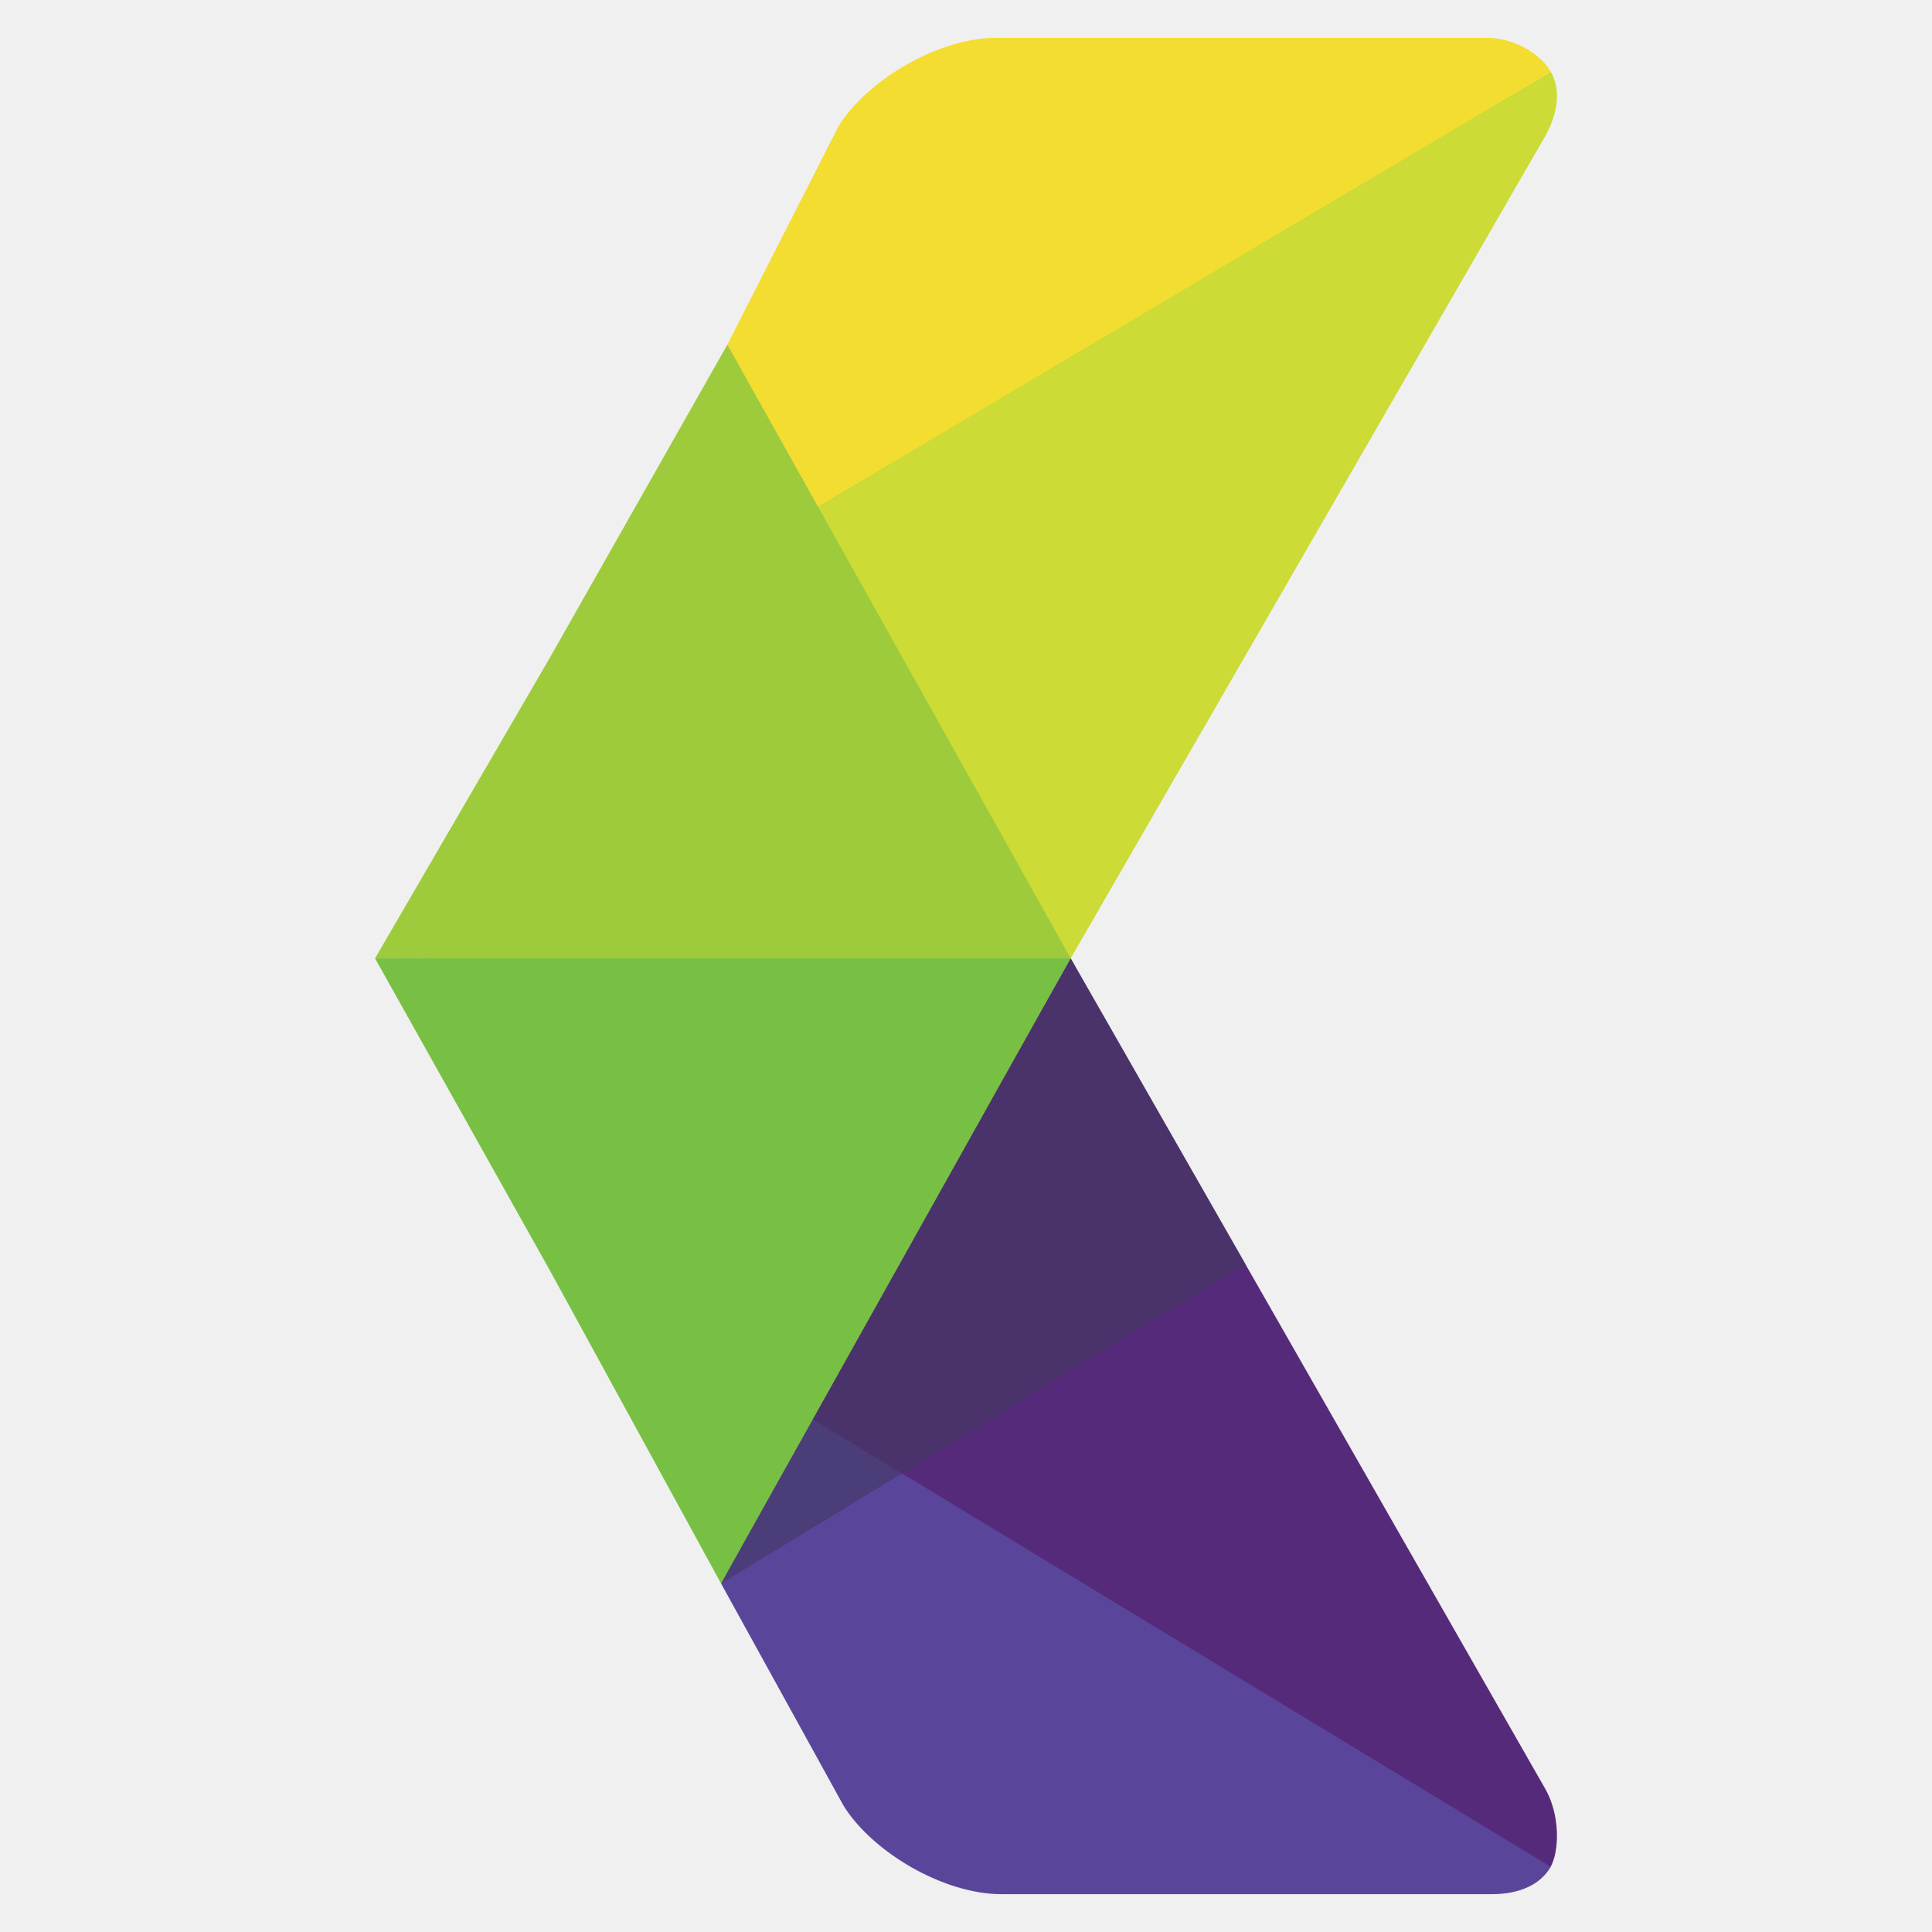
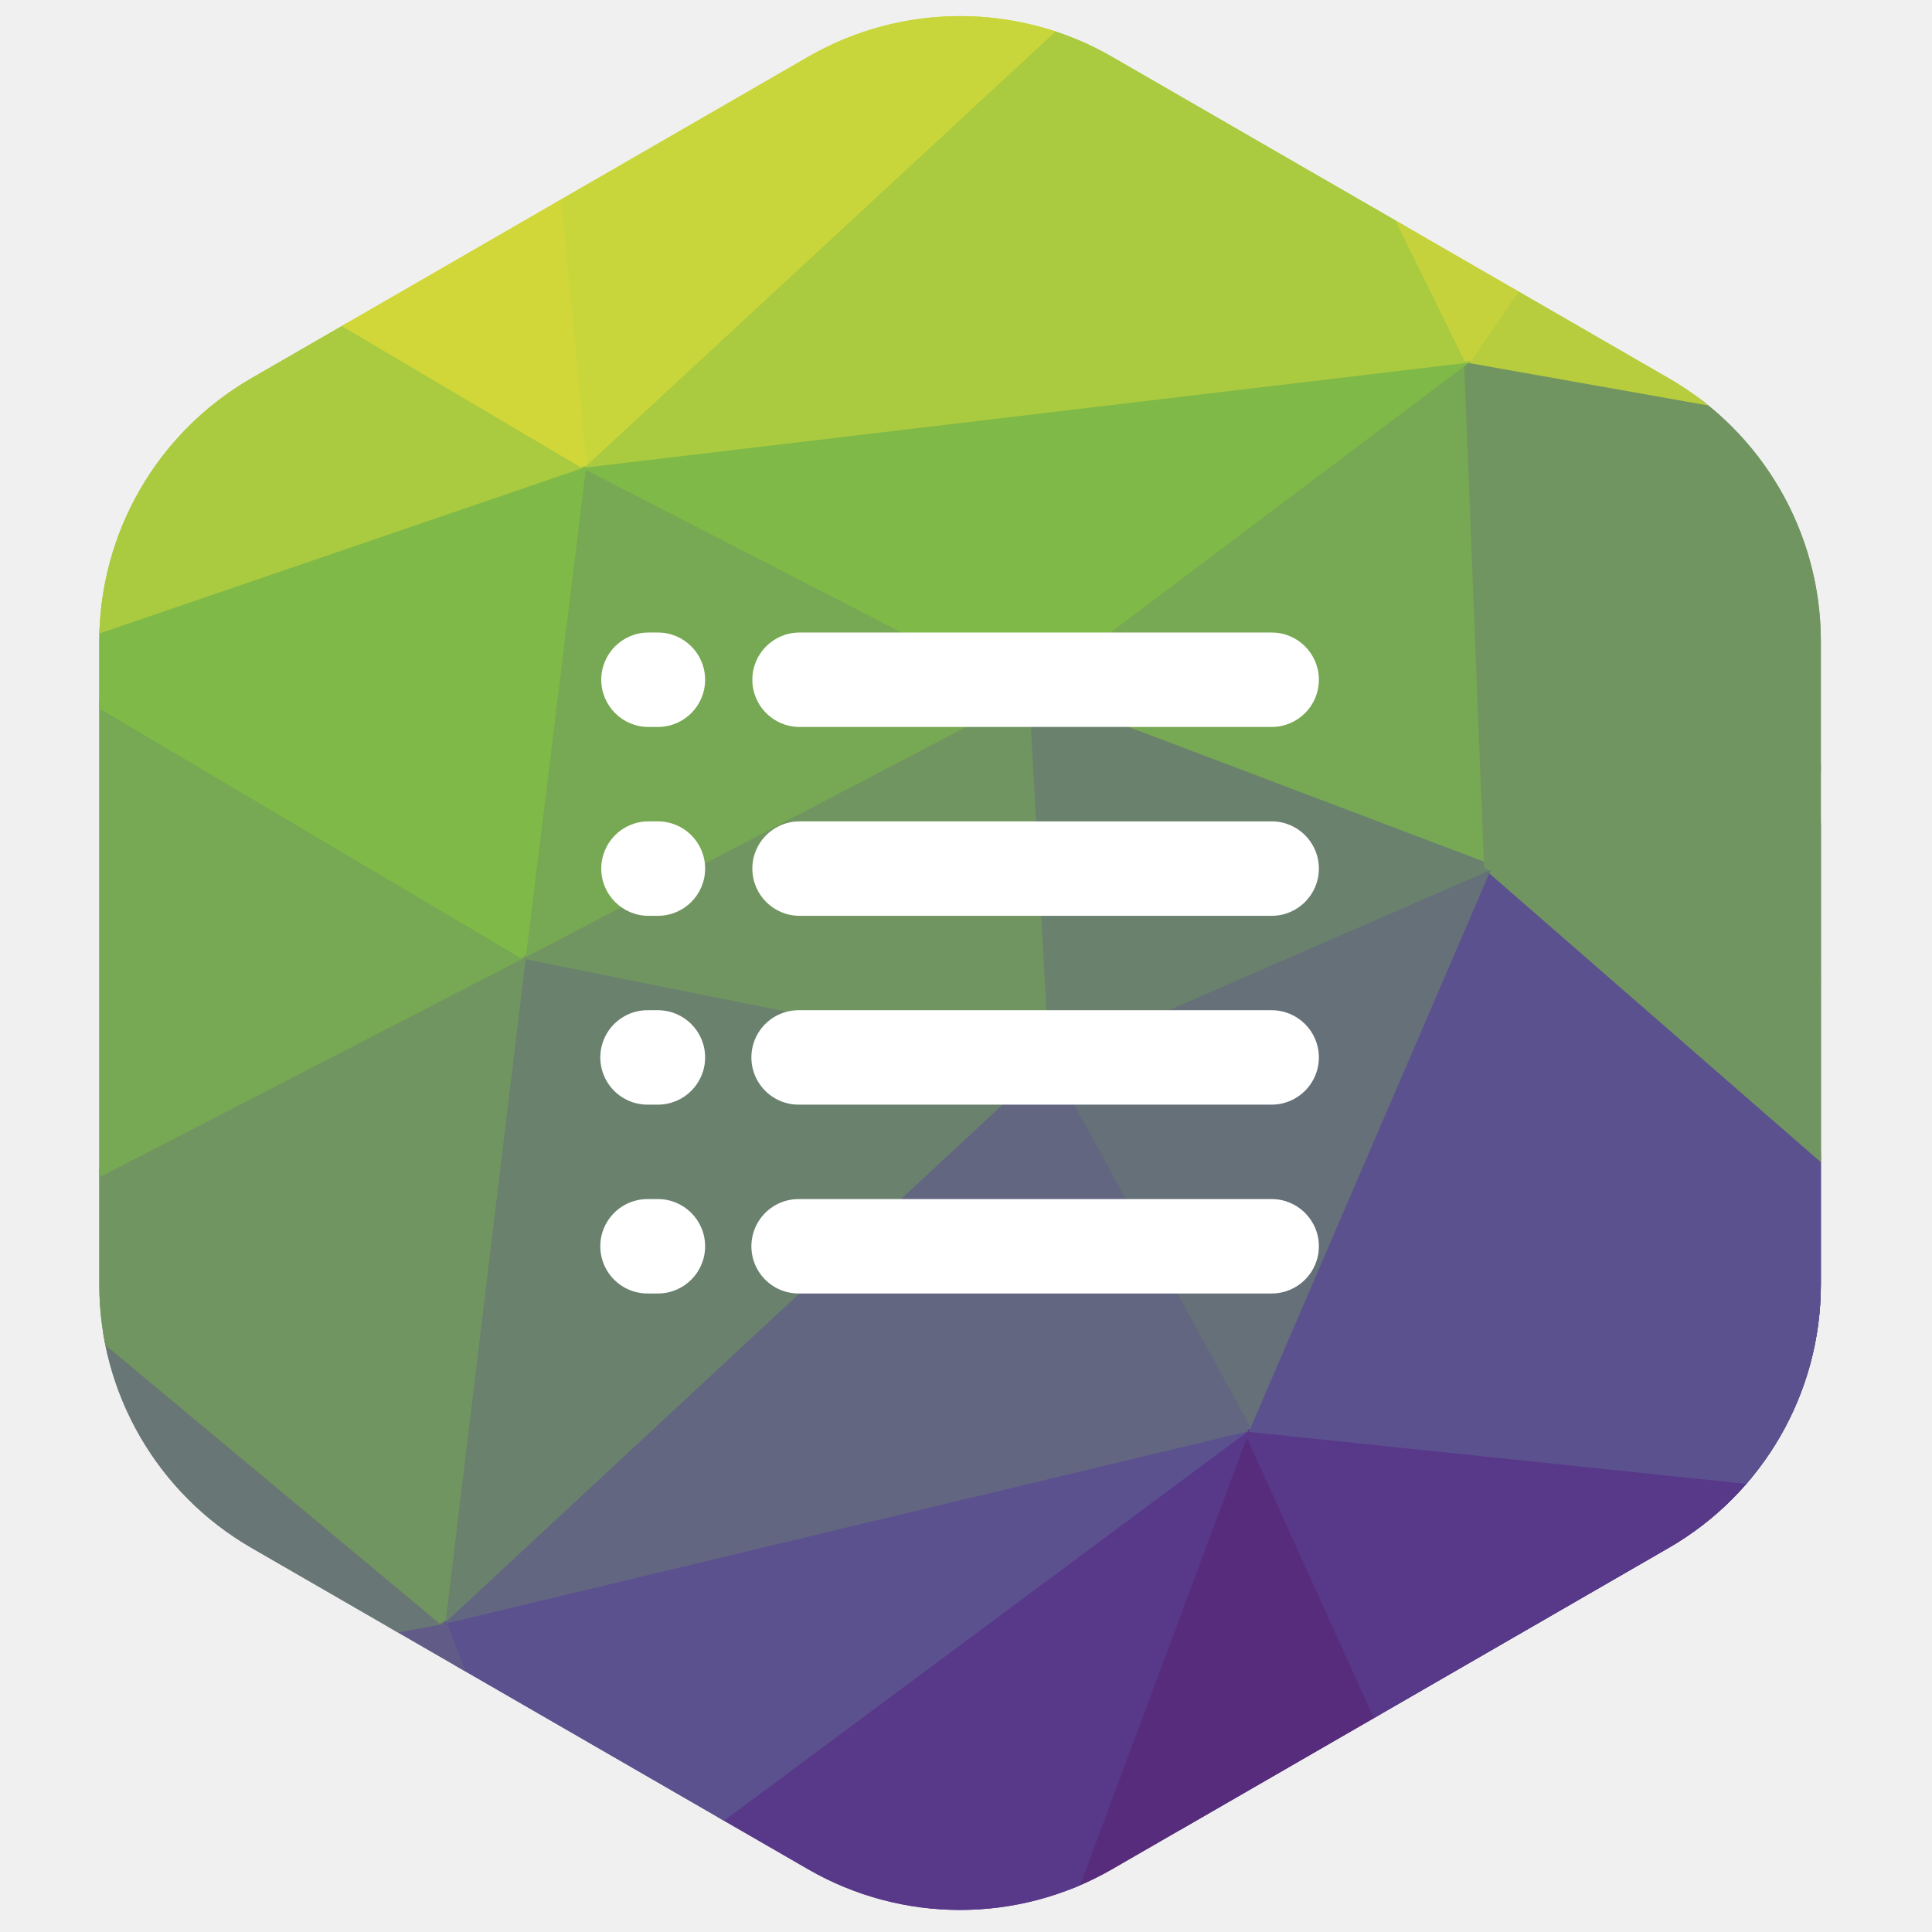
- <svg xmlns="http://www.w3.org/2000/svg" width="170" height="170" viewBox="0 0 170 170" version="1.1" id="svg839">
-   <defs id="defs843">
-     </defs>
-   <g id="g830" transform="translate(32.99997,-3.328278)">
-     <path d="m 103.462,9.657 c 0.84,1.475 0.725,3.51 -0.55,5.748 L 61.21,87.657 38,47.962 Z" id="path815" style="fill:#ccdb35;fill-rule:evenodd" />
-     <path d="m 54.664,6.657 c -5.087,0 -11.33,3.69 -13.873,7.762 l -9.791,19.238 6.708,15 65.754,-39 c -0.838,-1.487 -3.092,-3 -5.635,-3 z" id="path817" style="fill:#f3dd31;fill-rule:evenodd" />
-     <path d="M 0,87.657 61.605,88.355 31,33.657 l -15.637,27.581 z" id="path819" style="fill:#9dcb3b;fill-rule:evenodd" />
-     <path d="m 38,128.704 23.21,-41.047 41.776,73.102 c 1.276,2.234 1.266,5.426 0.425,6.898 z" id="path821" style="fill:#562a7b;fill-rule:evenodd" />
-     <path d="m 55.112,170 c -5.087,0 -11.33,-3.69 -13.873,-7.762 l -10.791,-19.572 7.708,-14.666 65.292,39.592 c -0.838,1.486 -2.629,2.408 -5.172,2.408 z" id="path823" style="fill:#59469b;fill-rule:evenodd" />
-     <path d="M 0,87.657 H 61.21 L 30.448,142.666 15.363,115.076 Z" id="path825" style="fill:#77c043;fill-rule:evenodd" />
-     <path d="M 76.6,114.582 30.448,142.666 61.21,87.657 Z" id="path827" style="opacity:0.595;fill:#413760;fill-rule:evenodd" />
+ <svg xmlns="http://www.w3.org/2000/svg" xmlns:xlink="http://www.w3.org/1999/xlink" width="100" height="100" viewBox="0 0 100 100">
+   <defs>
+     <path id="a" d="M36.827 2.222L8.006 18.862A15.73 15.73 0 0 0 .139 32.486v33.282c0 5.62 3 10.813 7.867 13.624l28.821 16.64a15.733 15.733 0 0 0 15.732 0l28.821-16.64a15.733 15.733 0 0 0 7.867-13.624V32.485a15.73 15.73 0 0 0-7.867-13.622L52.56 2.222A15.72 15.72 0 0 0 44.693.115c-2.716 0-5.431.702-7.866 2.107z" />
+   </defs>
+   <g fill="none" fill-rule="evenodd">
+     <g transform="translate(5 .719)">
+       <mask id="b" fill="#fff">
+         <use xlink:href="#a" />
+       </mask>
+       <path fill="#0F186D" d="M56.09 107.15h53.879V41.874H56.09z" mask="url(#b)" />
+       <path fill="#583889" d="M86.478 91.485L59.409 73.347l.129-.357 52.056 5.441.067.37-24.986 12.697z" mask="url(#b)" />
+       <path fill="#583889" d="M111.574 78.626l-52.057-5.442 27.07 18.138z" mask="url(#b)" />
+       <path fill="#582C7D" d="M47.017 106.936l-.177-.264 12.494-33.555.362-.014 15.616 34.464-.184.276z" mask="url(#b)" />
+       <path fill="#582C7D" d="M59.517 73.184l-12.493 33.557 28.11.906z" mask="url(#b)" />
+       <path fill="#583889" d="M74.956 107.729L59.34 73.266l.287-.243 27.07 18.138.05.275-11.451 16.324z" mask="url(#b)" />
+       <path fill="#583889" d="M59.517 73.184l15.618 34.463 11.45-16.324z" mask="url(#b)" />
+       <path fill="#5C518F" d="M59.498 73.38l-.16-.273 12.493-29.021.31-.07 39.56 34.463-.147.342z" mask="url(#b)" />
+       <path fill="#5C518F" d="M72.01 44.162L59.517 73.185l52.056 5.441z" mask="url(#b)" />
+       <path fill="#719560" d="M71.882 44.31l.19-.333 43.728 14.51.13.226-4.166 19.952-.32.108z" mask="url(#b)" />
+       <path fill="#719560" d="M72.01 44.162l39.563 34.464 4.166-19.952z" mask="url(#b)" />
+       <path fill="#719560" d="M71.95 44.349l.006-.374 55.178-16.325.239.256-11.451 30.835-.244.117z" mask="url(#b)" />
+       <path fill="#719560" d="M127.19 27.838L72.01 44.162l43.728 14.512z" mask="url(#b)" />
+       <path fill="#583889" d="M24.06 99.672l-.058-.343 35.4-26.3.3.224-12.496 33.556-.242.117z" mask="url(#b)" />
+       <path fill="#583889" d="M59.517 73.184L24.12 99.485l22.904 7.256z" mask="url(#b)" />
+       <path fill="#5C518F" d="M23.937 99.555L17.69 83.231l.138-.26 41.644-9.976.162.347-35.398 26.3z" mask="url(#b)" />
+       <path fill="#5C518F" d="M17.872 83.16l6.248 16.325 35.398-26.3z" mask="url(#b)" />
+       <path fill="#657079" d="M48.935 54.232l.093-.272 22.905-9.977.258.257-12.493 29.022-.352.017z" mask="url(#b)" />
+       <path fill="#657079" d="M72.01 44.162L49.106 54.14l10.411 19.046z" mask="url(#b)" />
+       <path fill="#626681" d="M17.74 83.018l31.233-29.023.305.05 10.411 19.046-.126.284-41.645 9.976z" mask="url(#b)" />
+       <path fill="#626681" d="M49.106 54.139L17.873 83.16l41.644-9.976z" mask="url(#b)" />
+       <path fill="#77A853" d="M47.996 35.276l-.048-.34 22.903-17.23.314.148 1.041 26.301-.264.19z" mask="url(#b)" />
+       <path fill="#77A853" d="M70.97 17.862L48.065 35.093l23.946 9.07z" mask="url(#b)" />
+       <path fill="#6A816E" d="M48.91 54.15l-1.04-19.046.264-.194 23.946 9.07.01.362-22.906 9.977z" mask="url(#b)" />
+       <path fill="#6A816E" d="M72.01 44.162l-23.946-9.068 1.042 19.045z" mask="url(#b)" />
+       <path fill="#6A816E" d="M17.678 83.137l4.165-34.463.232-.169 27.07 5.443.094.334-31.234 29.022z" mask="url(#b)" />
+       <path fill="#6A816E" d="M49.106 54.139l-27.068-5.442-4.165 34.464z" mask="url(#b)" />
+       <path fill="#719560" d="M71.815 44.17l-1.041-26.3.23-.2 56.22 9.976.021.38L72.066 44.35z" mask="url(#b)" />
+       <path fill="#719560" d="M70.97 17.862l1.04 26.3 55.18-16.324z" mask="url(#b)" />
+       <path fill="#B7CD3E" d="M70.935 18.054l-.127-.303L83.302-.39l.268-.053 43.726 28.115-.14.357z" mask="url(#b)" />
+       <path fill="#B7CD3E" d="M83.463-.277L70.97 17.861l56.22 9.977z" mask="url(#b)" />
+       <path fill="#605C87" d="M-16.531 89.7l.011-.382 34.357-6.348.218.121 6.247 16.326-.23.26z" mask="url(#b)" />
+       <path fill="#605C87" d="M-16.484 89.51l40.604 9.976-6.248-16.326z" mask="url(#b)" />
+       <path fill="#719560" d="M21.998 48.89l-.052-.366L47.974 34.92l.287.162 1.04 19.046-.233.203z" mask="url(#b)" />
+       <path fill="#719560" d="M48.065 35.093L22.037 48.697l27.069 5.441z" mask="url(#b)" />
+       <path fill="#77A853" d="M21.843 48.674l3.123-25.394.284-.15 22.905 11.79v.347L22.128 48.87z" mask="url(#b)" />
+       <path fill="#77A853" d="M25.16 23.303l-3.123 25.394 26.027-13.604z" mask="url(#b)" />
+       <path fill="#7FB947" d="M25.071 23.477l.066-.368 45.81-5.442.14.351L48.183 35.25l-.207.017z" mask="url(#b)" />
+       <path fill="#7FB947" d="M70.97 17.862l-45.81 5.44 22.905 11.791z" mask="url(#b)" />
+       <path fill="#687775" d="M-16.666 89.438l10.41-26.302.308-.077 23.945 19.952-.089.342-34.358 6.35z" mask="url(#b)" />
+       <path fill="#687775" d="M-6.073 63.208L-16.484 89.51l34.357-6.348z" mask="url(#b)" />
+       <path fill="#719560" d="M-6.198 63.359l.034-.324 28.111-14.51.284.196-4.164 34.464-.319.126z" mask="url(#b)" />
+       <path fill="#719560" d="M22.037 48.697l-28.11 14.51 23.945 19.954z" mask="url(#b)" />
+       <path fill="#77A853" d="M-6.269 63.195l2.083-29.929.295-.155 26.028 15.42-.01.34-28.11 14.511z" mask="url(#b)" />
+       <path fill="#77A853" d="M-3.991 33.28l-2.082 29.928 28.11-14.51z" mask="url(#b)" />
+       <path fill="#AACA40" d="M25.027 23.16L58.343-7.677l.309.058 12.493 25.394-.152.28-45.81 5.442z" mask="url(#b)" />
+       <path fill="#AACA40" d="M58.476-7.533L25.161 23.304 70.97 17.86z" mask="url(#b)" />
+       <path fill="#C6D23C" d="M70.794 17.948L58.3-7.446l.23-.274L83.519-.465l.107.298-12.494 18.14z" mask="url(#b)" />
+       <path fill="#C6D23C" d="M83.463-.277L58.477-7.533 70.97 17.861z" mask="url(#b)" />
+       <path fill="#7FB947" d="M-4.092 33.447l.037-.352 29.152-9.977.258.209-3.123 25.395-.295.144z" mask="url(#b)" />
+       <path fill="#7FB947" d="M25.16 23.303L-3.99 33.28l26.027 15.417z" mask="url(#b)" />
+       <path fill="#AACA40" d="M-4.187 33.28V6.071l.295-.17L25.26 23.135l-.037.354-29.15 9.976z" mask="url(#b)" />
+       <path fill="#AACA40" d="M-3.991 6.071V33.28l29.15-9.975z" mask="url(#b)" />
+       <path fill="#C9D63B" d="M24.966 23.322L21.84-9.328l.205-.214 36.44 1.815.122.338-33.315 30.835z" mask="url(#b)" />
+       <path fill="#C9D63B" d="M58.476-7.533L22.037-9.346l3.124 32.65z" mask="url(#b)" />
+       <path fill="#D1D739" d="M-4.09 6.24l-.002-.336L21.937-9.515l.295.15 3.122 32.65-.294.186z" mask="url(#b)" />
+       <path fill="#D1D739" d="M22.037-9.347L-3.99 6.071 25.16 23.303z" mask="url(#b)" />
+     </g>
+     <g fill="#FFF">
+       <path d="M68.265 54.733a2.444 2.444 0 0 1-2.444 2.443H41.385a2.444 2.444 0 1 1 0-4.887h24.436a2.444 2.444 0 0 1 2.444 2.444M36.497 54.733a2.444 2.444 0 0 1-2.444 2.443h-.488a2.444 2.444 0 1 1 0-4.887h.488a2.444 2.444 0 0 1 2.444 2.444M68.265 64.507a2.444 2.444 0 0 1-2.444 2.444H41.385a2.444 2.444 0 1 1 0-4.887h24.436a2.444 2.444 0 0 1 2.444 2.443M36.497 64.507a2.444 2.444 0 0 1-2.444 2.444h-.488a2.444 2.444 0 1 1 0-4.887h.488a2.444 2.444 0 0 1 2.444 2.443M68.265 44.958a2.444 2.444 0 0 1-2.444 2.444H41.385a2.444 2.444 0 1 1 0-4.888h24.436a2.444 2.444 0 0 1 2.444 2.444M36.497 44.958a2.444 2.444 0 0 1-2.444 2.444h-.488a2.444 2.444 0 1 1 0-4.888h.488a2.444 2.444 0 0 1 2.444 2.444M68.265 35.183a2.444 2.444 0 0 1-2.444 2.444H41.385a2.444 2.444 0 1 1 0-4.888h24.436a2.445 2.445 0 0 1 2.444 2.444M36.497 35.183a2.444 2.444 0 0 1-2.444 2.444h-.488a2.444 2.444 0 1 1 0-4.888h.488a2.445 2.445 0 0 1 2.444 2.444" />
+     </g>
  </g>
</svg>
